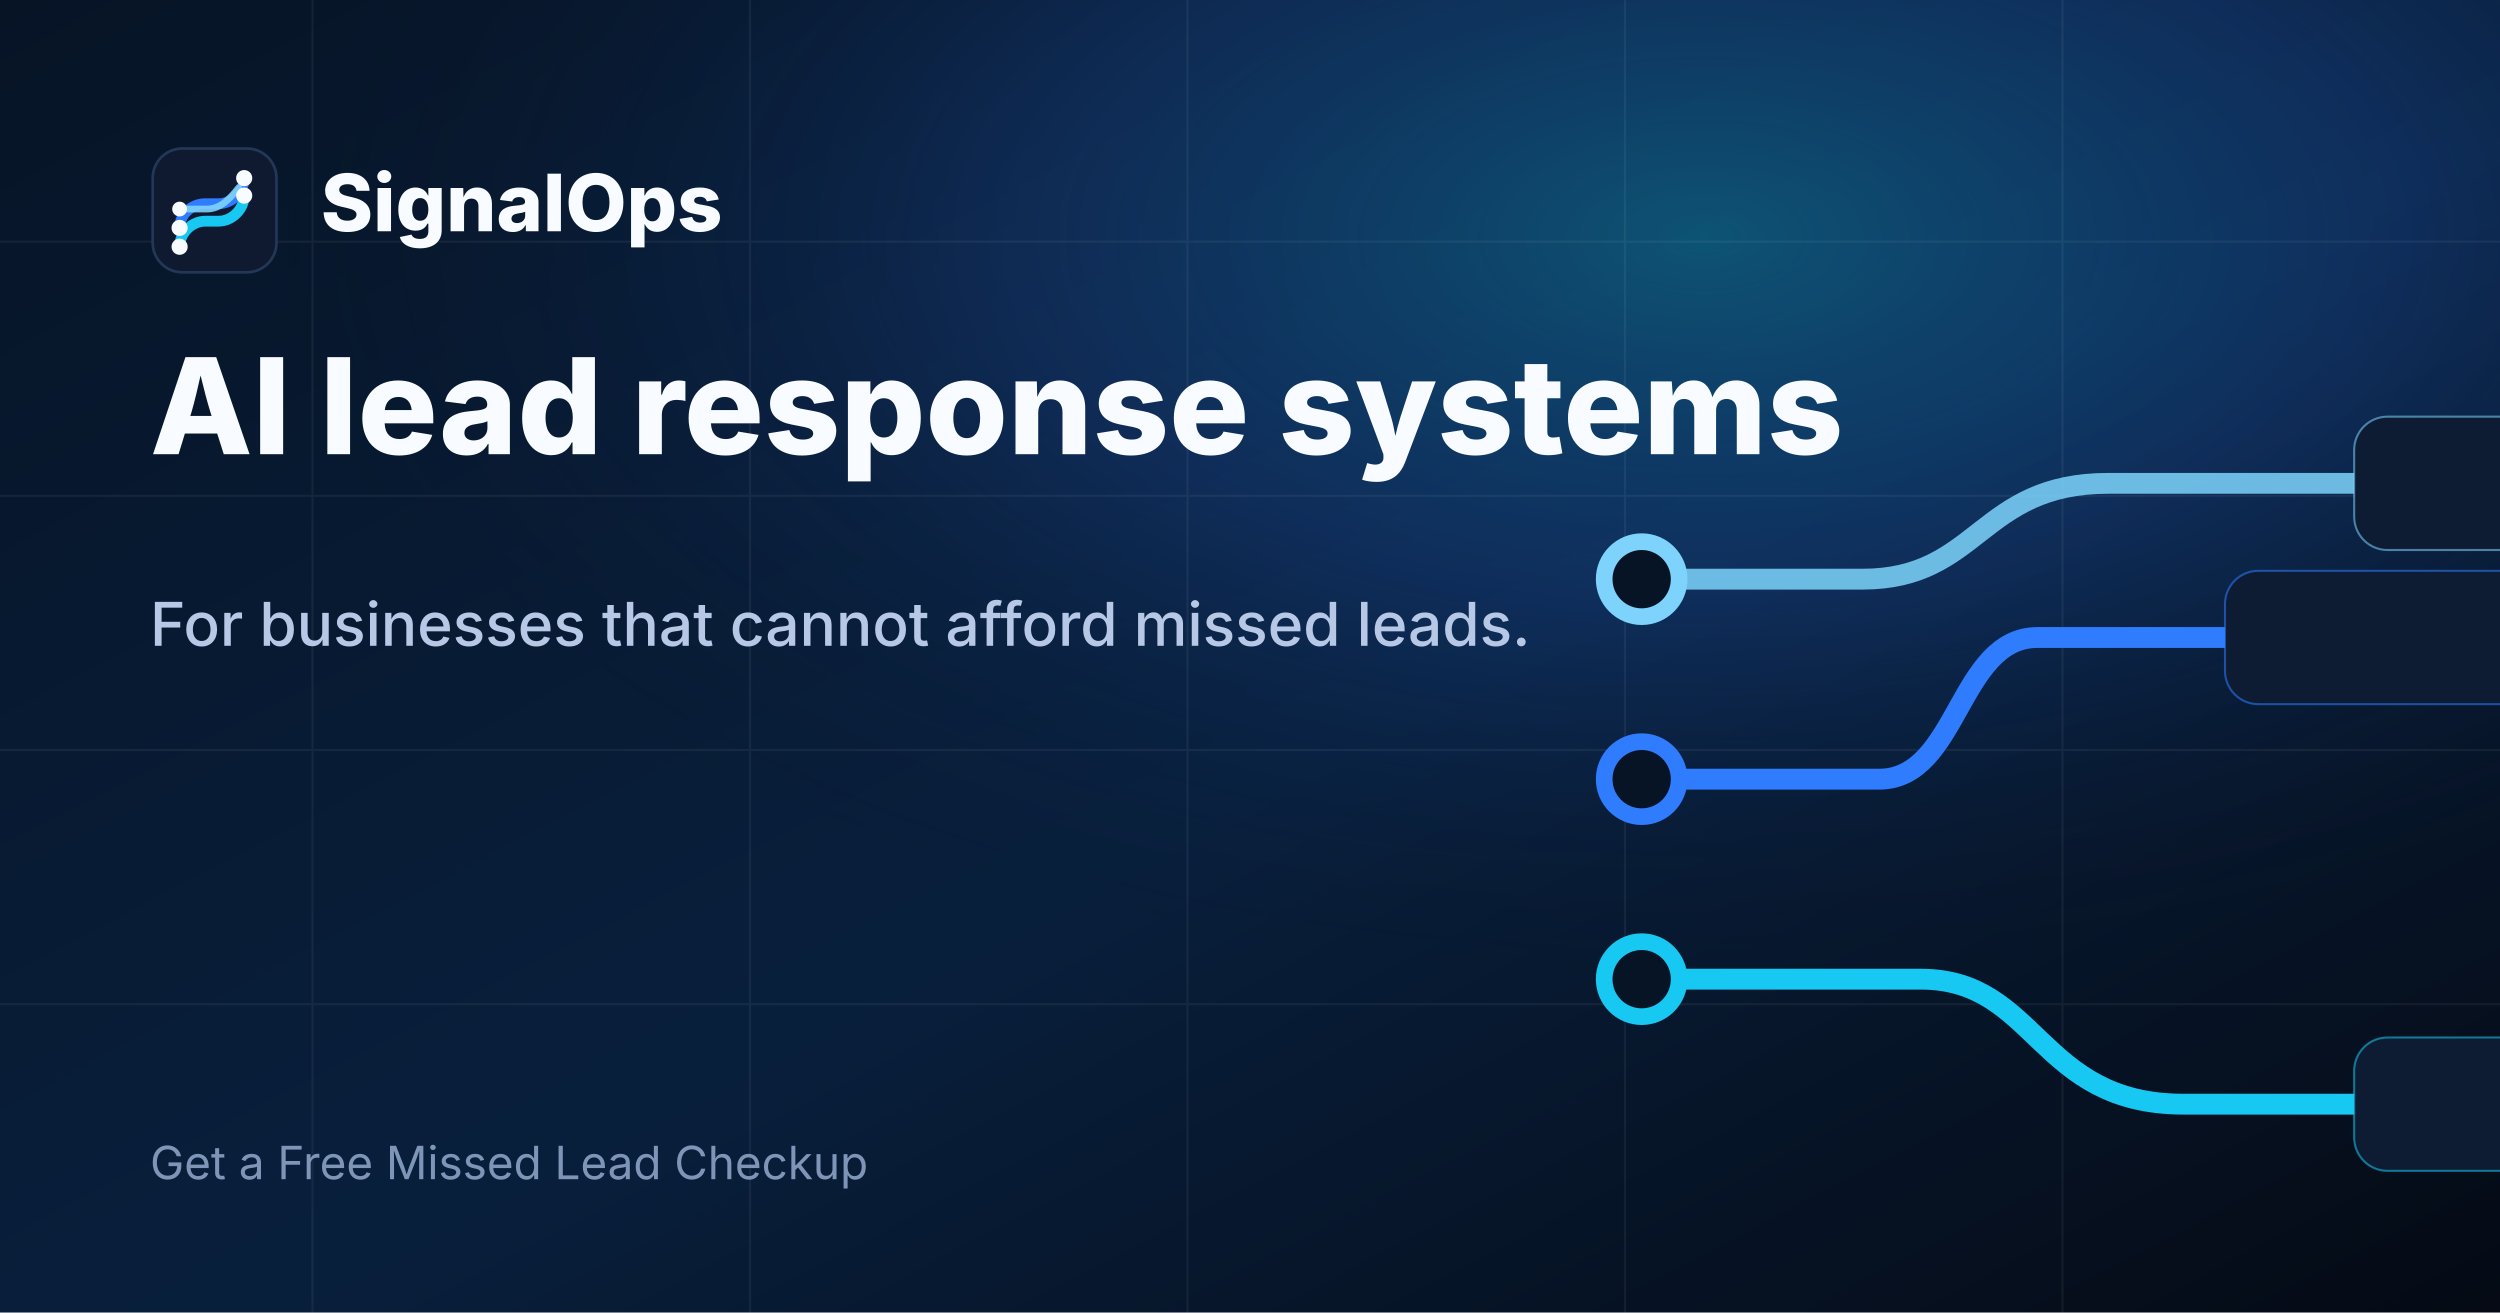
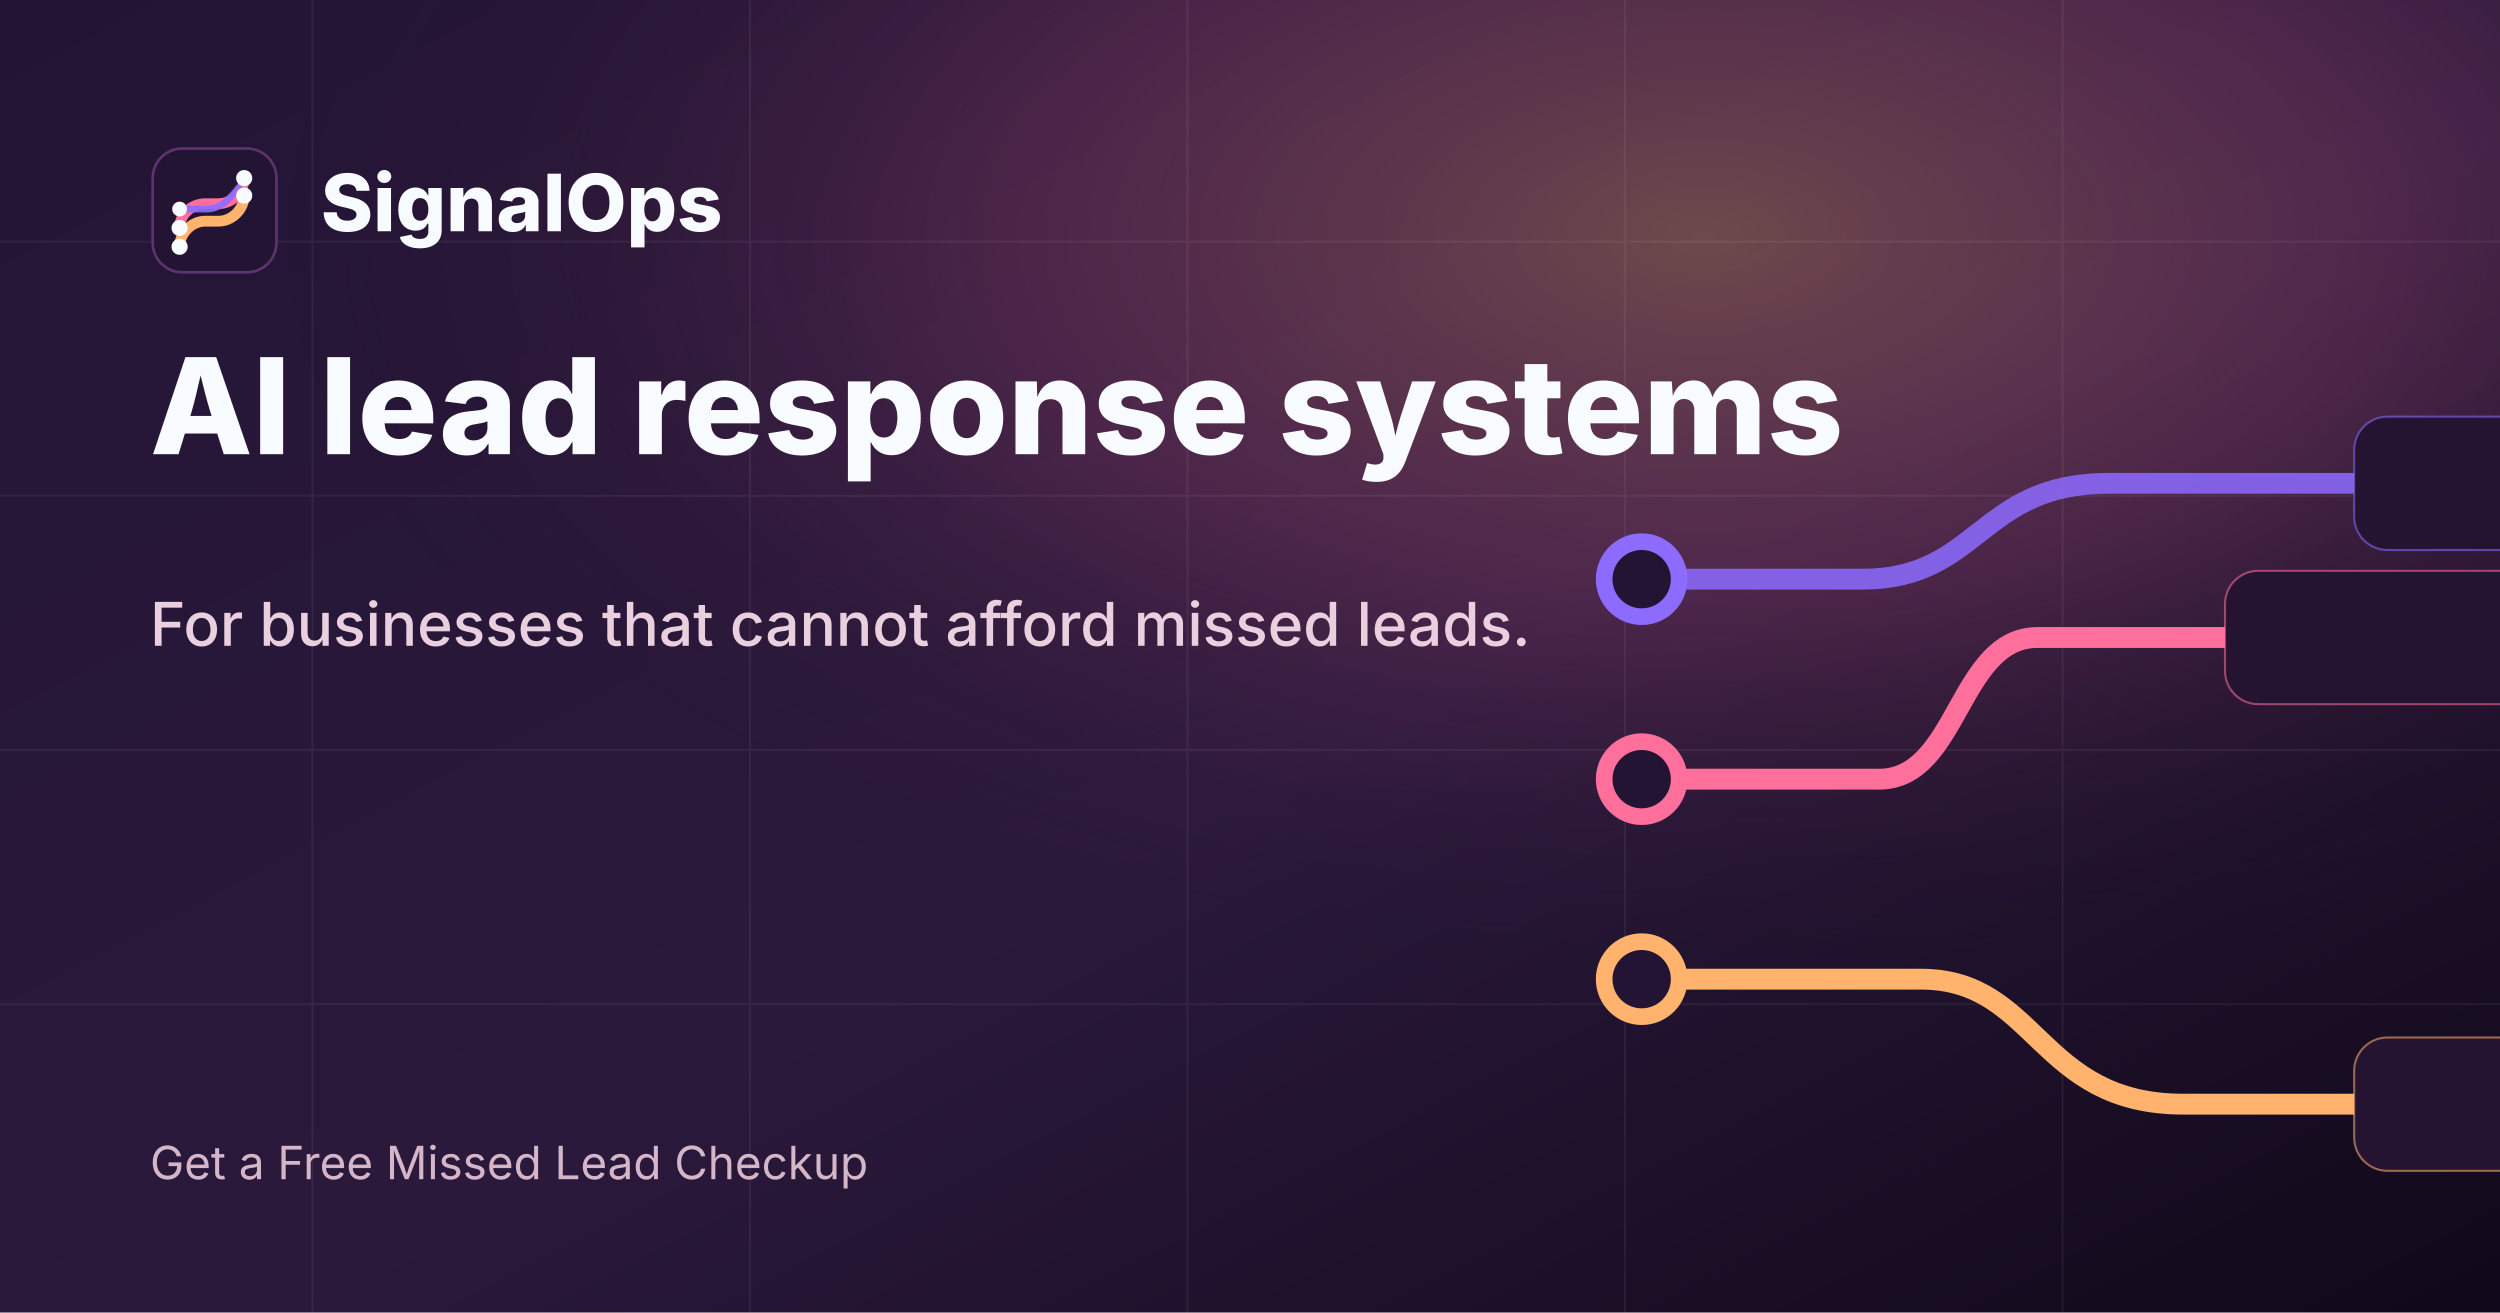
<svg xmlns="http://www.w3.org/2000/svg" width="1200" height="630" viewBox="0 0 1200 630" role="img" aria-labelledby="title desc">
  <defs>
    <linearGradient id="bg" x1="0" y1="0" x2="1" y2="1">
-       <stop offset="0" stop-color="#071426" />
-       <stop offset="0.55" stop-color="#081F3C" />
-       <stop offset="1" stop-color="#050A14" />
+       <stop offset="0" stop-color="#231434" />
+       <stop offset="0.55" stop-color="#2b193c" />
+       <stop offset="1" stop-color="#100818" />
    </linearGradient>
    <radialGradient id="glow" cx="68%" cy="18%" r="58%">
-       <stop offset="0" stop-color="#17C8F2" stop-opacity="0.32" />
-       <stop offset="0.48" stop-color="#2F7CFF" stop-opacity="0.16" />
-       <stop offset="1" stop-color="#060C18" stop-opacity="0" />
+       <stop offset="0" stop-color="#ffb36d" stop-opacity="0.32" />
+       <stop offset="0.48" stop-color="#ff6f9c" stop-opacity="0.16" />
+       <stop offset="1" stop-color="#100818" stop-opacity="0" />
    </radialGradient>
  </defs>
  <rect width="1200" height="630" fill="url(#bg)" />
  <rect width="1200" height="630" fill="url(#glow)" />
  <path d="M0 116H1200M0 238H1200M0 360H1200M0 482H1200M150 0V630M360 0V630M570 0V630M780 0V630M990 0V630" stroke="#ffffff" stroke-opacity="0.055" />
  <g transform="translate(72 70)">
-     <rect x="1.29" y="1.29" width="59.42" height="59.42" rx="14.21" fill="#0F1A30" stroke="#233757" stroke-width="1.29" />
-     <path d="M14.21 39.4C14.21 32.94 20.02 27.77 26.48 27.77H32.94C39.4 27.77 45.21 21.96 45.21 15.5" stroke="#2F7CFF" stroke-width="5.17" stroke-linecap="round" fill="none" />
-     <path d="M14.21 48.44C14.21 41.98 20.02 36.17 26.48 36.17H32.94C39.4 36.17 45.21 30.35 45.21 23.9" stroke="#17C8F2" stroke-width="5.17" stroke-linecap="round" fill="none" />
-     <path d="M14.21 30.35H27.13C33.58 30.35 38.1 25.83 42.63 20.02" stroke="#7DD3FC" stroke-width="3.23" stroke-linecap="round" fill="none" opacity="0.9" />
+     <rect x="1.29" y="1.29" width="59.42" height="59.42" rx="14.21" fill="#231434" stroke="#5b346d" stroke-width="1.29" />
+     <path d="M14.21 39.4C14.21 32.94 20.02 27.77 26.48 27.77H32.94C39.4 27.77 45.21 21.96 45.21 15.5" stroke="#ff6f9c" stroke-width="5.17" stroke-linecap="round" fill="none" />
+     <path d="M14.21 48.44C14.21 41.98 20.02 36.17 26.48 36.17H32.94C39.4 36.17 45.21 30.35 45.21 23.9" stroke="#ffb36d" stroke-width="5.17" stroke-linecap="round" fill="none" />
+     <path d="M14.21 30.35H27.13C33.58 30.35 38.1 25.83 42.63 20.02" stroke="#8d6bff" stroke-width="3.23" stroke-linecap="round" fill="none" opacity="0.9" />
    <circle cx="14.21" cy="30.35" r="3.55" fill="#F8FBFF" />
    <circle cx="14.21" cy="39.4" r="3.88" fill="#F8FBFF" />
    <circle cx="14.21" cy="48.44" r="3.88" fill="#F8FBFF" />
    <circle cx="45.21" cy="15.5" r="3.88" fill="#F8FBFF" />
    <circle cx="45.21" cy="23.9" r="3.88" fill="#F8FBFF" />
    <text x="82" y="41" fill="#F8FBFF" font-family="Inter, Segoe UI, Arial, sans-serif" font-size="38" font-weight="760">SignalOps</text>
  </g>
  <g transform="translate(72 218)">
    <text fill="#F8FBFF" font-family="Inter, Segoe UI, Arial, sans-serif" font-size="64" font-weight="780">
      <tspan x="0" y="0">AI lead response systems</tspan>
    </text>
-     <text x="0" y="92" fill="#B7C8E6" font-family="Inter, Segoe UI, Arial, sans-serif" font-size="29" font-weight="520">For businesses that cannot afford missed leads.</text>
+     <text x="0" y="92" fill="#ead0df" font-family="Inter, Segoe UI, Arial, sans-serif" font-size="29" font-weight="520">For businesses that cannot afford missed leads.</text>
  </g>
  <g transform="translate(762 178)" fill="none" stroke-linecap="round" stroke-linejoin="round">
-     <path d="M26 196H140C178 196 178 128 216 128H306" stroke="#2F7CFF" stroke-width="10" />
-     <path d="M26 292H160C216 292 216 352 286 352H368" stroke="#17C8F2" stroke-width="10" />
-     <path d="M26 100H132C188 100 188 54 250 54H368" stroke="#7DD3FC" stroke-width="10" opacity="0.85" />
-     <circle cx="26" cy="100" r="18" fill="#071426" stroke="#7DD3FC" stroke-width="8" />
-     <circle cx="26" cy="196" r="18" fill="#071426" stroke="#2F7CFF" stroke-width="8" />
-     <circle cx="26" cy="292" r="18" fill="#071426" stroke="#17C8F2" stroke-width="8" />
-     <rect x="368" y="22" width="190" height="64" rx="16" fill="#0D1B33" stroke="#7DD3FC" stroke-opacity="0.55" />
-     <rect x="306" y="96" width="252" height="64" rx="16" fill="#0D1B33" stroke="#2F7CFF" stroke-opacity="0.55" />
-     <rect x="368" y="320" width="190" height="64" rx="16" fill="#0D1B33" stroke="#17C8F2" stroke-opacity="0.55" />
+     <path d="M26 196H140C178 196 178 128 216 128H306" stroke="#ff6f9c" stroke-width="10" />
+     <path d="M26 292H160C216 292 216 352 286 352H368" stroke="#ffb36d" stroke-width="10" />
+     <path d="M26 100H132C188 100 188 54 250 54H368" stroke="#8d6bff" stroke-width="10" opacity="0.85" />
+     <circle cx="26" cy="100" r="18" fill="#231434" stroke="#8d6bff" stroke-width="8" />
+     <circle cx="26" cy="196" r="18" fill="#231434" stroke="#ff6f9c" stroke-width="8" />
+     <circle cx="26" cy="292" r="18" fill="#231434" stroke="#ffb36d" stroke-width="8" />
+     <rect x="368" y="22" width="190" height="64" rx="16" fill="#241331" stroke="#8d6bff" stroke-opacity="0.55" />
+     <rect x="306" y="96" width="252" height="64" rx="16" fill="#241331" stroke="#ff6f9c" stroke-opacity="0.55" />
+     <rect x="368" y="320" width="190" height="64" rx="16" fill="#241331" stroke="#ffb36d" stroke-opacity="0.55" />
  </g>
-   <text x="72" y="566" fill="#7F95B8" font-family="Inter, Segoe UI, Arial, sans-serif" font-size="22">Get a Free Missed Lead Checkup</text>
+   <text x="72" y="566" fill="#d4b6c8" font-family="Inter, Segoe UI, Arial, sans-serif" font-size="22">Get a Free Missed Lead Checkup</text>
</svg>
